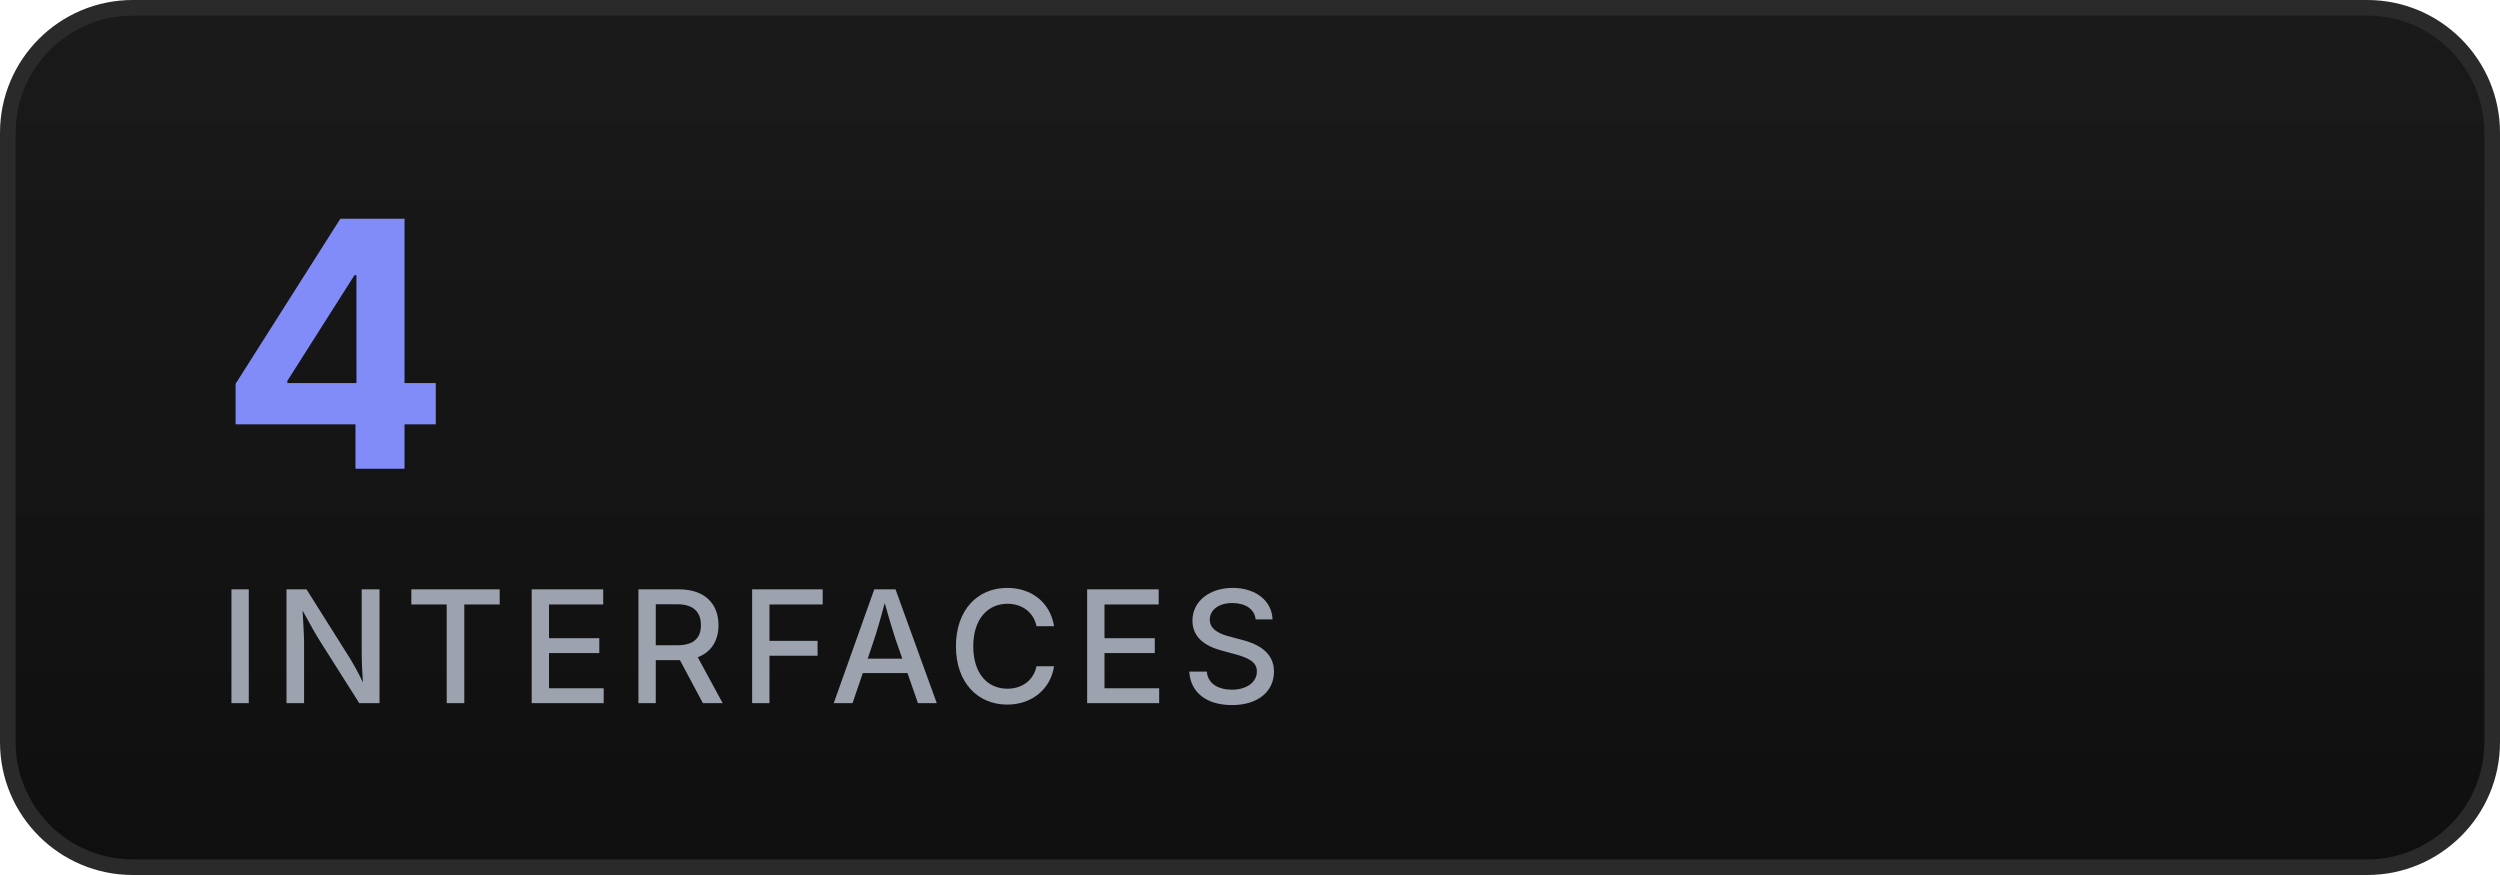
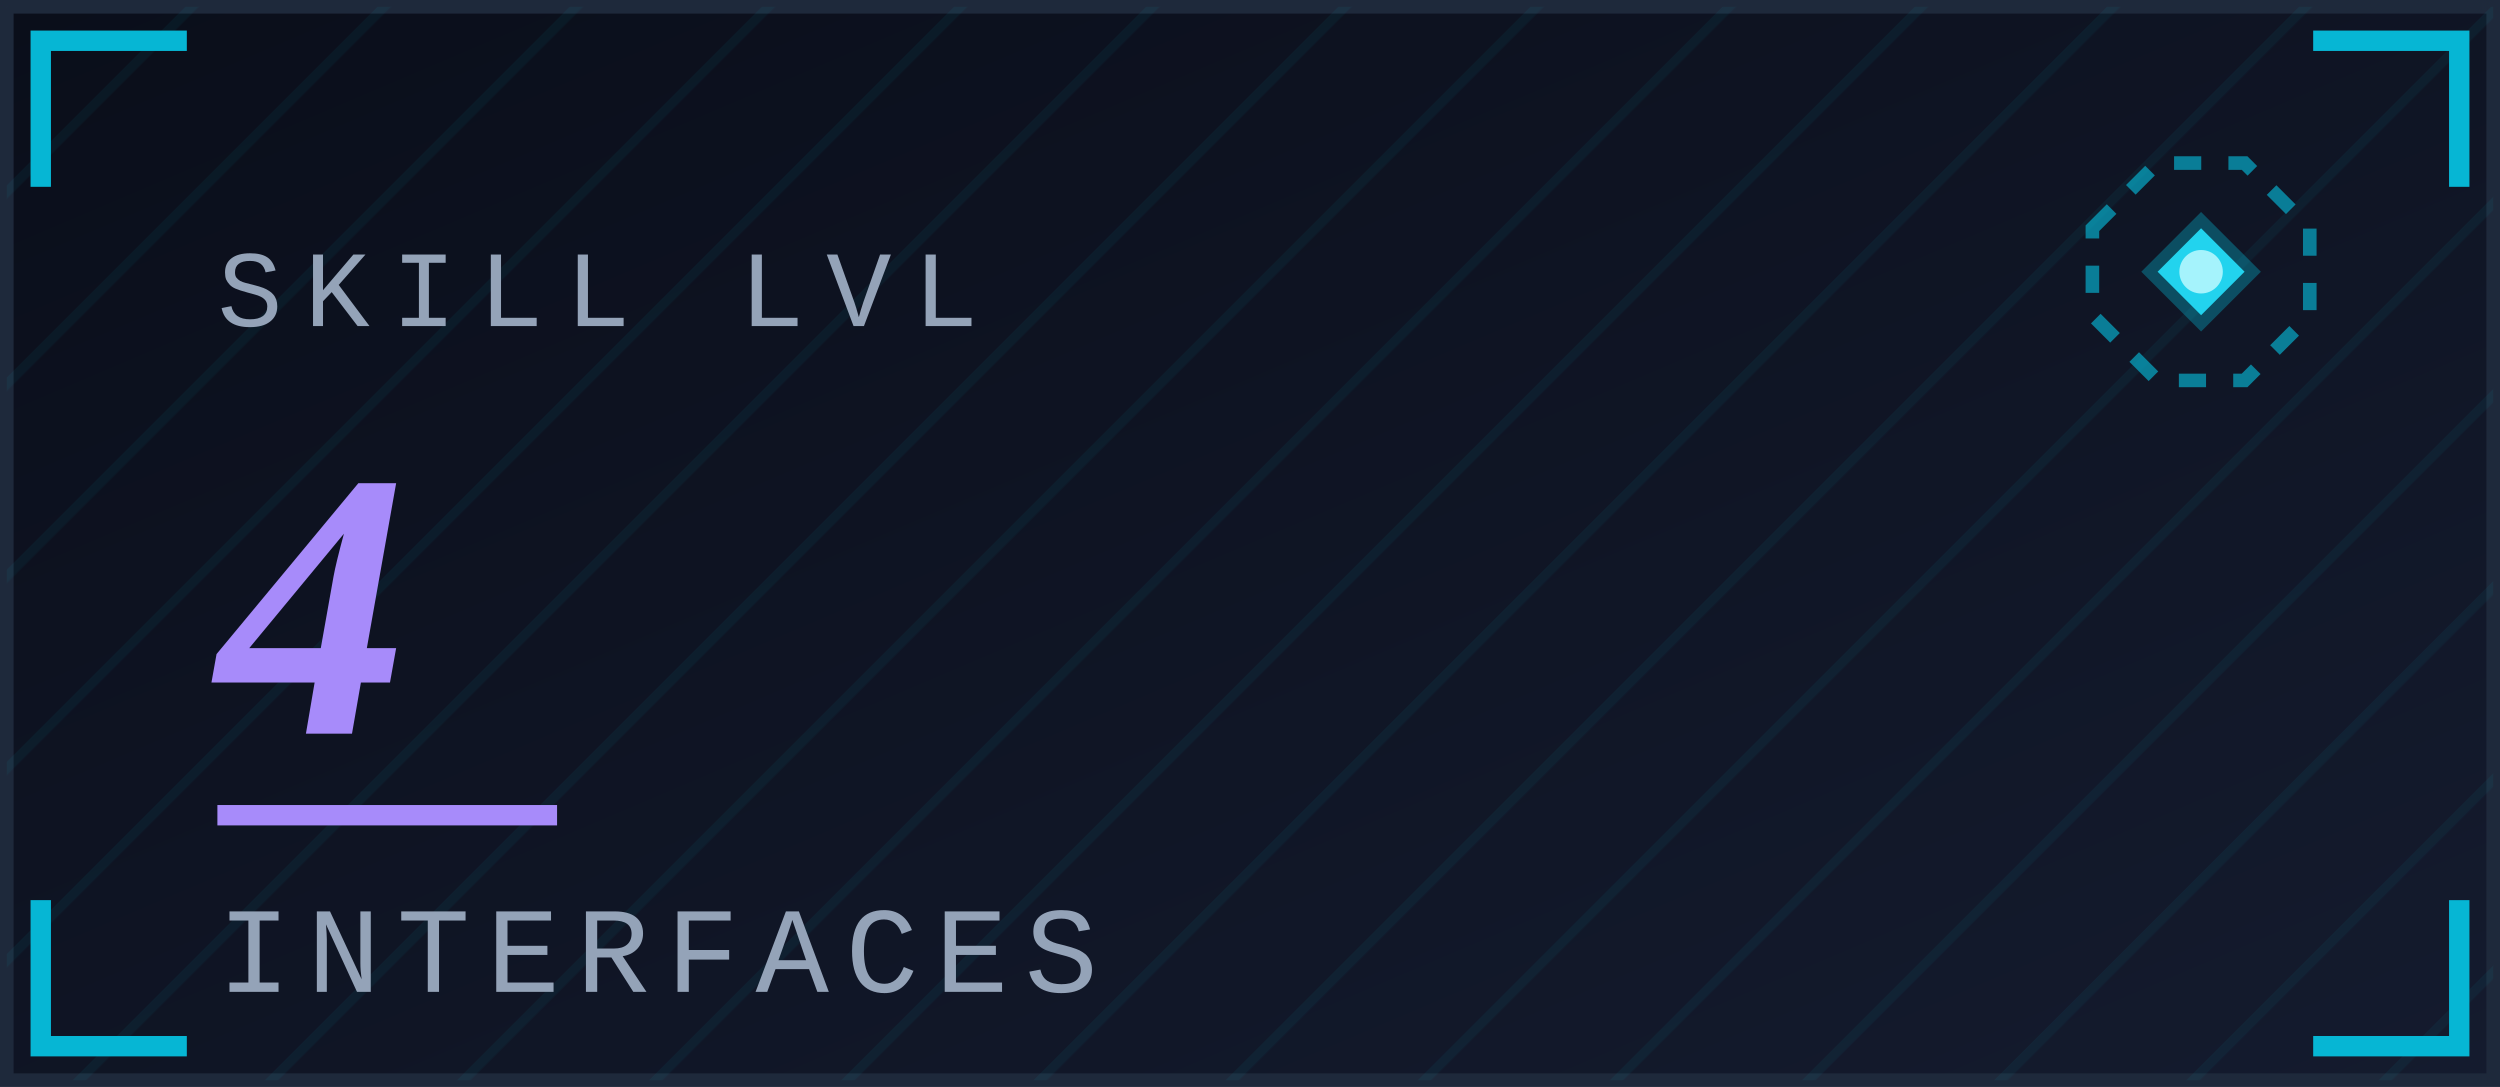
- <svg xmlns="http://www.w3.org/2000/svg" width="160" height="56" viewBox="0 0 160 56">
+ <svg xmlns="http://www.w3.org/2000/svg" width="184" height="80" viewBox="0 0 184 80">
  <defs>
-     <linearGradient id="bg" x1="0" y1="0" x2="0" y2="1">
-       <stop offset="0" stop-color="#1A1A1A" />
-       <stop offset="1" stop-color="#0F0F0F" />
+     <linearGradient id="bg" x1="0" y1="0" x2="1" y2="1">
+       <stop offset="0" stop-color="#0A0E1A" />
+       <stop offset="1" stop-color="#141B2E" />
    </linearGradient>
+     <linearGradient id="titleGrad" x1="0" y1="0" x2="1" y2="0">
+       <stop offset="0" stop-color="#F8FAFC" />
+       <stop offset="1" stop-color="#A5F3FC" />
+     </linearGradient>
+     <linearGradient id="shim" x1="0" y1="0" x2="1" y2="0">
+       <stop offset="0" stop-color="#06B6D4" stop-opacity="0" />
+       <stop offset="0.5" stop-color="#22D3EE" stop-opacity="0.9" />
+       <stop offset="1" stop-color="#06B6D4" stop-opacity="0" />
+     </linearGradient>
+     <pattern id="grid" patternUnits="userSpaceOnUse" width="10" height="10" patternTransform="rotate(45)">
+       <line x1="0" y1="0" x2="0" y2="10" stroke="#06B6D4" stroke-width="1.4" opacity="0.06" />
+     </pattern>
  </defs>
-   <rect x="0.5" y="0.5" width="159" height="55" rx="8" ry="8" fill="url(#bg)" stroke="#2A2A2A" />
-   <text x="14" y="30" font-family="-apple-system, BlinkMacSystemFont, 'Segoe UI', sans-serif" font-size="22" font-weight="700" fill="#818CF8">4</text>
-   <text x="14" y="45" font-family="-apple-system, BlinkMacSystemFont, 'Segoe UI', sans-serif" font-size="10" font-weight="500" letter-spacing="0.8" fill="#9CA3AF">INTERFACES</text>
+   <rect x="0.5" y="0.5" width="183" height="79" fill="url(#bg)" stroke="#1E293B" />
+   <rect x="0.5" y="0.5" width="183" height="79" fill="url(#grid)" />
+   <path d="M 3 13 L 3 3 L 13 3" stroke="#06B6D4" stroke-width="1.5" fill="none" stroke-linecap="square" />
+   <path d="M 171 3 L 181 3 L 181 13" stroke="#06B6D4" stroke-width="1.5" fill="none" stroke-linecap="square" />
+   <path d="M 3 67 L 3 77 L 13 77" stroke="#06B6D4" stroke-width="1.5" fill="none" stroke-linecap="square" />
+   <path d="M 171 77 L 181 77 L 181 67" stroke="#06B6D4" stroke-width="1.5" fill="none" stroke-linecap="square" />
+   <g transform="translate(162 20)">
+     <polygon points="-8,-3.2 -3.2,-8 3.2,-8 8,-3.2 8,3.2 3.2,8 -3.2,8 -8,3.2" fill="none" stroke="#06B6D4" stroke-width="1" stroke-dasharray="2 2" opacity="0.65" />
+     <polygon points="0,-4.4 4.4,0 0,4.4 -4.4,0" fill="#06B6D4" opacity="0.35" />
+     <polygon points="0,-3.2 3.2,0 0,3.2 -3.2,0" fill="#22D3EE" />
+     <circle cx="0" cy="0" r="1.6" fill="#A5F3FC" />
+   </g>
+   <text x="16" y="24" font-family="'SF Mono', Menlo, Consolas, 'Courier New', monospace" font-size="8" letter-spacing="1.6" fill="#94A3B8">SKILL LVL</text>
+   <text x="16" y="54" font-family="Georgia, 'Crimson Text', 'Times New Roman', serif" font-style="italic" font-size="28" font-weight="700" fill="#A78BFA">4</text>
+   <line x1="16" y1="60" x2="41" y2="60" stroke="#A78BFA" stroke-width="1.5" />
+   <text x="16" y="73" font-family="'SF Mono', Menlo, Consolas, 'Courier New', monospace" font-size="9" letter-spacing="1.2" fill="#94A3B8">INTERFACES</text>
</svg>
